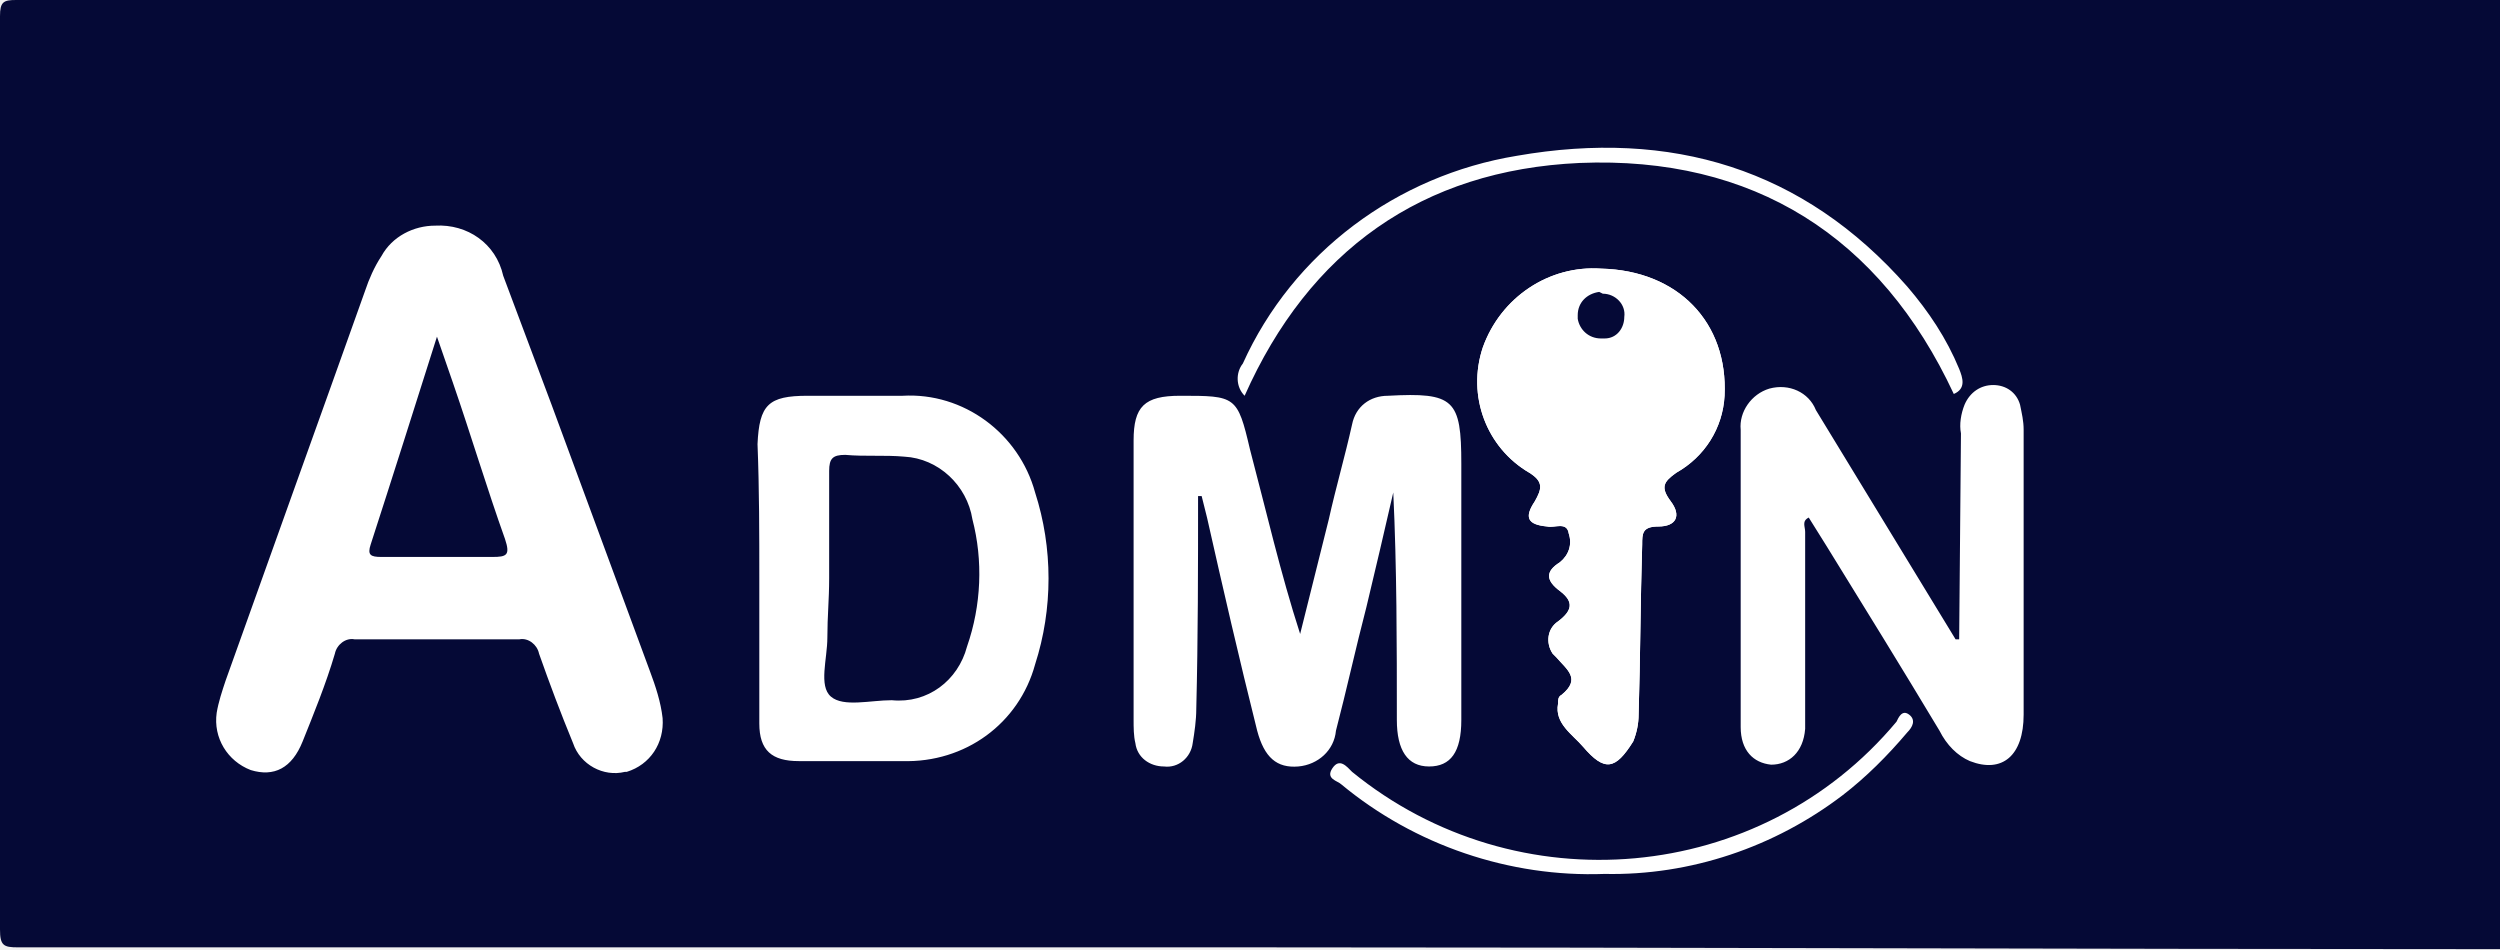
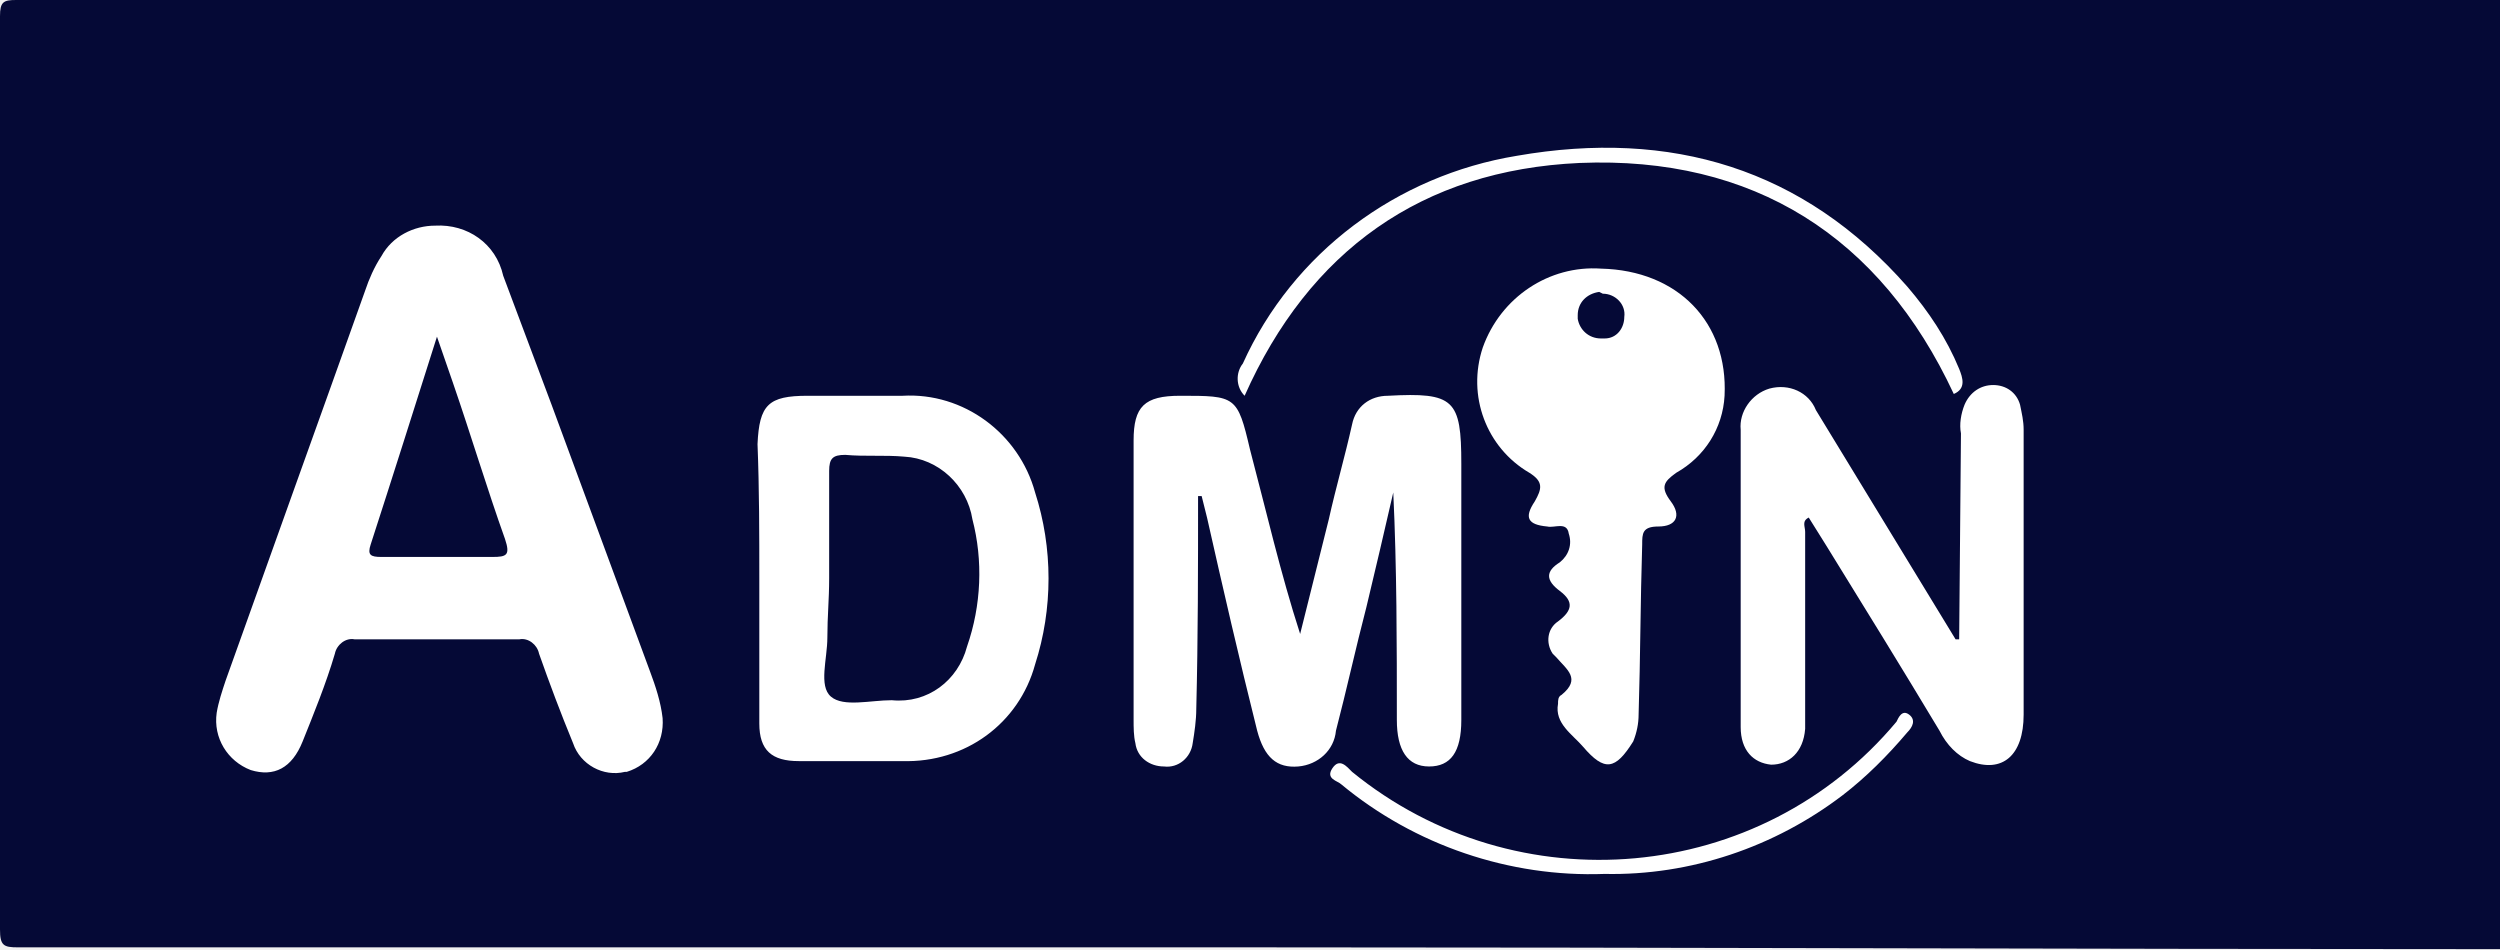
- <svg xmlns="http://www.w3.org/2000/svg" version="1.1" x="0px" y="0px" viewBox="0 0 139.6 53" style="enable-background:new 0 0 139.6 53;" xml:space="preserve">
+ <svg xmlns="http://www.w3.org/2000/svg" version="1.1" id="Calque_1" x="0px" y="0px" viewBox="0 0 139.6 53" style="enable-background:new 0 0 139.6 53;" xml:space="preserve">
  <style type="text/css">
	.st0{fill:#FFFFFF;}
	.st1{fill:#050936;}
</style>
  <g id="Calque_3">
    <rect x="1.4" y="1.4" class="st0" width="133.5" height="49.6" />
  </g>
  <g id="admin_Image">
    <g>
-       <path class="st1" d="M139.6,53c-23,0-46.5-0.1-69.5-0.1c-23,0-46.1,0-69.1,0c-0.8,0-1-0.1-1-1c0-17,0-34,0-51C0,0.1,0.2,0,0.9,0    C47,0,93.5,0,139.6,0c0.5,0,0,3.6,0,4.3 M24.3,12.6c-1.2,0-2.4,0.6-3,1.7c-0.4,0.6-0.7,1.3-0.9,1.9c-2.6,7.3-5.2,14.5-7.8,21.8    c-0.2,0.6-0.4,1.2-0.5,1.8c-0.2,1.4,0.6,2.7,1.9,3.2c1.3,0.4,2.3-0.1,2.9-1.6c0.6-1.5,1.3-3.2,1.8-4.9c0.1-0.5,0.6-0.9,1.1-0.8    c0,0,0,0,0,0c3.1,0,6.2,0,9.2,0c0.5-0.1,1,0.3,1.1,0.8c0.6,1.7,1.2,3.3,1.9,5c0.4,1.2,1.7,1.9,2.9,1.6c0,0,0.1,0,0.1,0    c1.3-0.4,2.1-1.6,2-3c-0.1-0.9-0.4-1.8-0.7-2.6l-5.5-14.9c-0.9-2.4-1.8-4.8-2.7-7.2C27.7,13.6,26.1,12.5,24.3,12.6z M66.9,27.7    h0.2c0.1,0.4,0.2,0.8,0.3,1.2c0.9,4,1.8,7.9,2.8,11.9c0.4,1.5,1.1,2.1,2.3,2c1.1-0.1,2-0.9,2.1-2c0.6-2.3,1.1-4.6,1.7-6.9    c0.5-2.1,1-4.2,1.5-6.4C78,31.7,78,36,78,40.2c0,1.7,0.6,2.6,1.8,2.6s1.8-0.8,1.8-2.6c0-0.3,0-0.6,0-0.8V25.9c0-3.6-0.4-4-4.1-3.8    c-1,0-1.8,0.6-2,1.6c-0.4,1.8-0.9,3.5-1.3,5.3l-1.6,6.4c-1.1-3.4-1.9-6.9-2.8-10.3c-0.7-3-0.8-3-3.9-3c-2,0-2.6,0.6-2.6,2.5    c0,5.2,0,10.4,0,15.6c0,0.4,0,0.9,0.1,1.3c0.1,0.8,0.8,1.3,1.6,1.3c0.8,0.1,1.5-0.5,1.6-1.3c0.1-0.6,0.2-1.3,0.2-1.9    C66.9,35.6,66.9,31.6,66.9,27.7z M109.4,35.7h-0.2l-7.8-12.8c-0.4-1-1.5-1.5-2.6-1.2C97.8,22,97.1,23,97.2,24c0,5.5,0,11.1,0,16.6    c0,1.3,0.7,2,1.7,2.1c1,0,1.8-0.7,1.9-2c0-0.4,0-0.7,0-1.1c0-3.3,0-6.6,0-9.9c0-0.3-0.2-0.6,0.2-0.8l1,1.6    c2.1,3.4,4.2,6.8,6.3,10.3c0.4,0.8,1,1.4,1.7,1.7c1.8,0.7,3-0.3,3-2.6c0-5.3,0-10.6,0-15.9c0-0.5-0.1-0.9-0.2-1.4    c-0.2-0.7-0.8-1.1-1.5-1.1c-0.7,0-1.3,0.4-1.6,1.1c-0.2,0.5-0.3,1.1-0.2,1.6L109.4,35.7L109.4,35.7z M89.4,15    c-2.9-0.2-5.6,1.6-6.6,4.4c-0.9,2.7,0.2,5.6,2.6,7c0.8,0.5,0.7,0.9,0.3,1.6c-0.6,0.9-0.4,1.3,0.7,1.4c0.4,0.1,1.1-0.3,1.2,0.4    c0.2,0.6,0,1.2-0.5,1.6c-0.8,0.5-0.8,1,0,1.6s0.7,1.1-0.1,1.7c-0.6,0.4-0.7,1.2-0.3,1.8c0.1,0.1,0.1,0.1,0.2,0.2    c0.6,0.7,1.4,1.2,0.3,2.1C87,38.9,87,39.1,87,39.3c-0.2,1.1,0.8,1.7,1.4,2.4c1.2,1.4,1.8,1.3,2.8-0.3c0.2-0.5,0.3-1,0.3-1.5    c0.1-3.2,0.1-6.3,0.2-9.5c0-0.6,0-1,0.9-1c1,0,1.3-0.6,0.7-1.4c-0.6-0.8-0.4-1.1,0.3-1.6c1.6-0.9,2.6-2.5,2.7-4.3    C96.5,18,93.7,15.1,89.4,15z M42.4,32.3L42.4,32.3c0,2.7,0,5.4,0,8.1c0,1.5,0.7,2.1,2.2,2.1c1.9,0,3.8,0,5.8,0    c3.5,0.1,6.5-2.1,7.4-5.4c1-3.1,1-6.5,0-9.6c-0.9-3.3-4-5.6-7.4-5.4c-1.8,0-3.5,0-5.3,0c-2.2,0-2.7,0.5-2.8,2.7    C42.4,27.3,42.4,29.9,42.4,32.3L42.4,32.3z M109.1,22c0.7-0.3,0.5-0.9,0.3-1.4c-0.7-1.7-1.7-3.2-2.9-4.6    c-5.8-6.6-13.2-8.8-21.8-7.3c-6.7,1.1-12.5,5.4-15.3,11.6c-0.4,0.5-0.4,1.3,0.1,1.8C73.1,14,79.4,9.5,88.2,9.1    C97.9,8.7,105,13.2,109.1,22L109.1,22z M89.6,48.8c4.8,0.1,9.5-1.5,13.3-4.4c1.3-1,2.5-2.2,3.6-3.5c0.3-0.3,0.5-0.7,0.1-1    c-0.4-0.3-0.6,0.2-0.7,0.4c-7.6,9.1-21.2,10.3-30.4,2.8c-0.3-0.3-0.7-0.8-1.1-0.2s0.3,0.7,0.5,0.9C79,47.2,84.3,49,89.6,48.8    L89.6,48.8z" />
+       <path class="st1" d="M139.6,53c-23,0-46.5-0.1-69.5-0.1s-46.1,0-69.1,0c-0.8,0-1-0.1-1-1c0-17,0-34,0-51C0,0.1,0.2,0,0.9,0    C47,0,93.5,0,139.6,0c0.5,0,0,3.6,0,4.3 M24.3,12.6c-1.2,0-2.4,0.6-3,1.7c-0.4,0.6-0.7,1.3-0.9,1.9c-2.6,7.3-5.2,14.5-7.8,21.8    c-0.2,0.6-0.4,1.2-0.5,1.8c-0.2,1.4,0.6,2.7,1.9,3.2c1.3,0.4,2.3-0.1,2.9-1.6s1.3-3.2,1.8-4.9c0.1-0.5,0.6-0.9,1.1-0.8l0,0    c3.1,0,6.2,0,9.2,0c0.5-0.1,1,0.3,1.1,0.8c0.6,1.7,1.2,3.3,1.9,5c0.4,1.2,1.7,1.9,2.9,1.6H35c1.3-0.4,2.1-1.6,2-3    c-0.1-0.9-0.4-1.8-0.7-2.6l-5.5-14.9c-0.9-2.4-1.8-4.8-2.7-7.2C27.7,13.6,26.1,12.5,24.3,12.6z M66.9,27.7h0.2    c0.1,0.4,0.2,0.8,0.3,1.2c0.9,4,1.8,7.9,2.8,11.9c0.4,1.5,1.1,2.1,2.3,2c1.1-0.1,2-0.9,2.1-2c0.6-2.3,1.1-4.6,1.7-6.9    c0.5-2.1,1-4.2,1.5-6.4C78,31.7,78,36,78,40.2c0,1.7,0.6,2.6,1.8,2.6s1.8-0.8,1.8-2.6c0-0.3,0-0.6,0-0.8V25.9c0-3.6-0.4-4-4.1-3.8    c-1,0-1.8,0.6-2,1.6c-0.4,1.8-0.9,3.5-1.3,5.3l-1.6,6.4c-1.1-3.4-1.9-6.9-2.8-10.3c-0.7-3-0.8-3-3.9-3c-2,0-2.6,0.6-2.6,2.5    c0,5.2,0,10.4,0,15.6c0,0.4,0,0.9,0.1,1.3c0.1,0.8,0.8,1.3,1.6,1.3c0.8,0.1,1.5-0.5,1.6-1.3c0.1-0.6,0.2-1.3,0.2-1.9    C66.9,35.6,66.9,31.6,66.9,27.7z M109.4,35.7h-0.2l-7.8-12.8c-0.4-1-1.5-1.5-2.6-1.2c-1,0.3-1.7,1.3-1.6,2.3c0,5.5,0,11.1,0,16.6    c0,1.3,0.7,2,1.7,2.1c1,0,1.8-0.7,1.9-2c0-0.4,0-0.7,0-1.1c0-3.3,0-6.6,0-9.9c0-0.3-0.2-0.6,0.2-0.8l1,1.6    c2.1,3.4,4.2,6.8,6.3,10.3c0.4,0.8,1,1.4,1.7,1.7c1.8,0.7,3-0.3,3-2.6c0-5.3,0-10.6,0-15.9c0-0.5-0.1-0.9-0.2-1.4    c-0.2-0.7-0.8-1.1-1.5-1.1s-1.3,0.4-1.6,1.1c-0.2,0.5-0.3,1.1-0.2,1.6L109.4,35.7L109.4,35.7z M42.4,32.3L42.4,32.3    c0,2.7,0,5.4,0,8.1c0,1.5,0.7,2.1,2.2,2.1c1.9,0,3.8,0,5.8,0c3.5,0.1,6.5-2.1,7.4-5.4c1-3.1,1-6.5,0-9.6c-0.9-3.3-4-5.6-7.4-5.4    c-1.8,0-3.5,0-5.3,0c-2.2,0-2.7,0.5-2.8,2.7C42.4,27.3,42.4,29.9,42.4,32.3L42.4,32.3z M109.1,22c0.7-0.3,0.5-0.9,0.3-1.4    c-0.7-1.7-1.7-3.2-2.9-4.6c-5.8-6.6-13.2-8.8-21.8-7.3C78,9.8,72.2,14.1,69.4,20.3c-0.4,0.5-0.4,1.3,0.1,1.8    c3.6-8.1,9.9-12.6,18.7-13C97.9,8.7,105,13.2,109.1,22L109.1,22z M89.6,48.8c4.8,0.1,9.5-1.5,13.3-4.4c1.3-1,2.5-2.2,3.6-3.5    c0.3-0.3,0.5-0.7,0.1-1s-0.6,0.2-0.7,0.4c-7.6,9.1-21.2,10.3-30.4,2.8c-0.3-0.3-0.7-0.8-1.1-0.2s0.3,0.7,0.5,0.9    C79,47.2,84.3,49,89.6,48.8L89.6,48.8z" />
      <path class="st1" d="M24.4,18.8l0.9,2.6c1,2.9,1.9,5.9,2.9,8.7c0.3,0.9,0.1,1-0.7,1c-2.1,0-4.1,0-6.2,0c-0.6,0-0.8-0.1-0.6-0.7    C21.9,26.7,23.1,22.9,24.4,18.8z" />
      <path class="st1" d="M46.3,32.3c0-2,0-4,0-6c0-0.7,0.2-0.9,0.9-0.9c1.1,0.1,2.2,0,3.3,0.1c1.9,0.1,3.5,1.6,3.8,3.5    c0.6,2.3,0.5,4.8-0.3,7.1c-0.5,1.9-2.2,3.2-4.2,3c-1.2,0-2.7,0.4-3.4-0.2s-0.2-2.1-0.2-3.3S46.3,33.5,46.3,32.3z" />
    </g>
  </g>
  <g id="Calque_2">
    <path class="st0" d="M89.4,15c-2.9-0.2-5.6,1.6-6.6,4.4c-0.9,2.7,0.2,5.6,2.6,7c0.8,0.5,0.7,0.9,0.3,1.6c-0.6,0.9-0.4,1.3,0.7,1.4   c0.4,0.1,1.1-0.3,1.2,0.4c0.2,0.6,0,1.2-0.5,1.6c-0.8,0.5-0.8,1,0,1.6s0.7,1.1-0.1,1.7c-0.6,0.4-0.7,1.2-0.3,1.8   c0.1,0.1,0.1,0.1,0.2,0.2c0.6,0.7,1.4,1.2,0.3,2.1C87,38.9,87,39.1,87,39.3c-0.2,1.1,0.8,1.7,1.4,2.4c1.2,1.4,1.8,1.3,2.8-0.3   c0.2-0.5,0.3-1,0.3-1.5c0.1-3.2,0.1-6.3,0.2-9.5c0-0.6,0-1,0.9-1c1,0,1.3-0.6,0.7-1.4c-0.6-0.8-0.4-1.1,0.3-1.6   c1.6-0.9,2.6-2.5,2.7-4.3C96.5,18,93.7,15.1,89.4,15z" />
-     <path class="st1" d="M89.5,16.4c0.7,0,1.3,0.6,1.2,1.3c0,0,0,0,0,0c0,0.6-0.4,1.2-1.1,1.2c-0.1,0-0.1,0-0.2,0   c-0.7,0-1.2-0.5-1.3-1.1c0-0.1,0-0.1,0-0.2c0-0.7,0.5-1.2,1.2-1.3C89.5,16.4,89.5,16.4,89.5,16.4z" />
+     <path class="st1" d="M89.5,16.4c0.7,0,1.3,0.6,1.2,1.3l0,0c0,0.6-0.4,1.2-1.1,1.2c-0.1,0-0.1,0-0.2,0c-0.7,0-1.2-0.5-1.3-1.1   c0-0.1,0-0.1,0-0.2c0-0.7,0.5-1.2,1.2-1.3C89.5,16.4,89.5,16.4,89.5,16.4z" />
  </g>
</svg>
